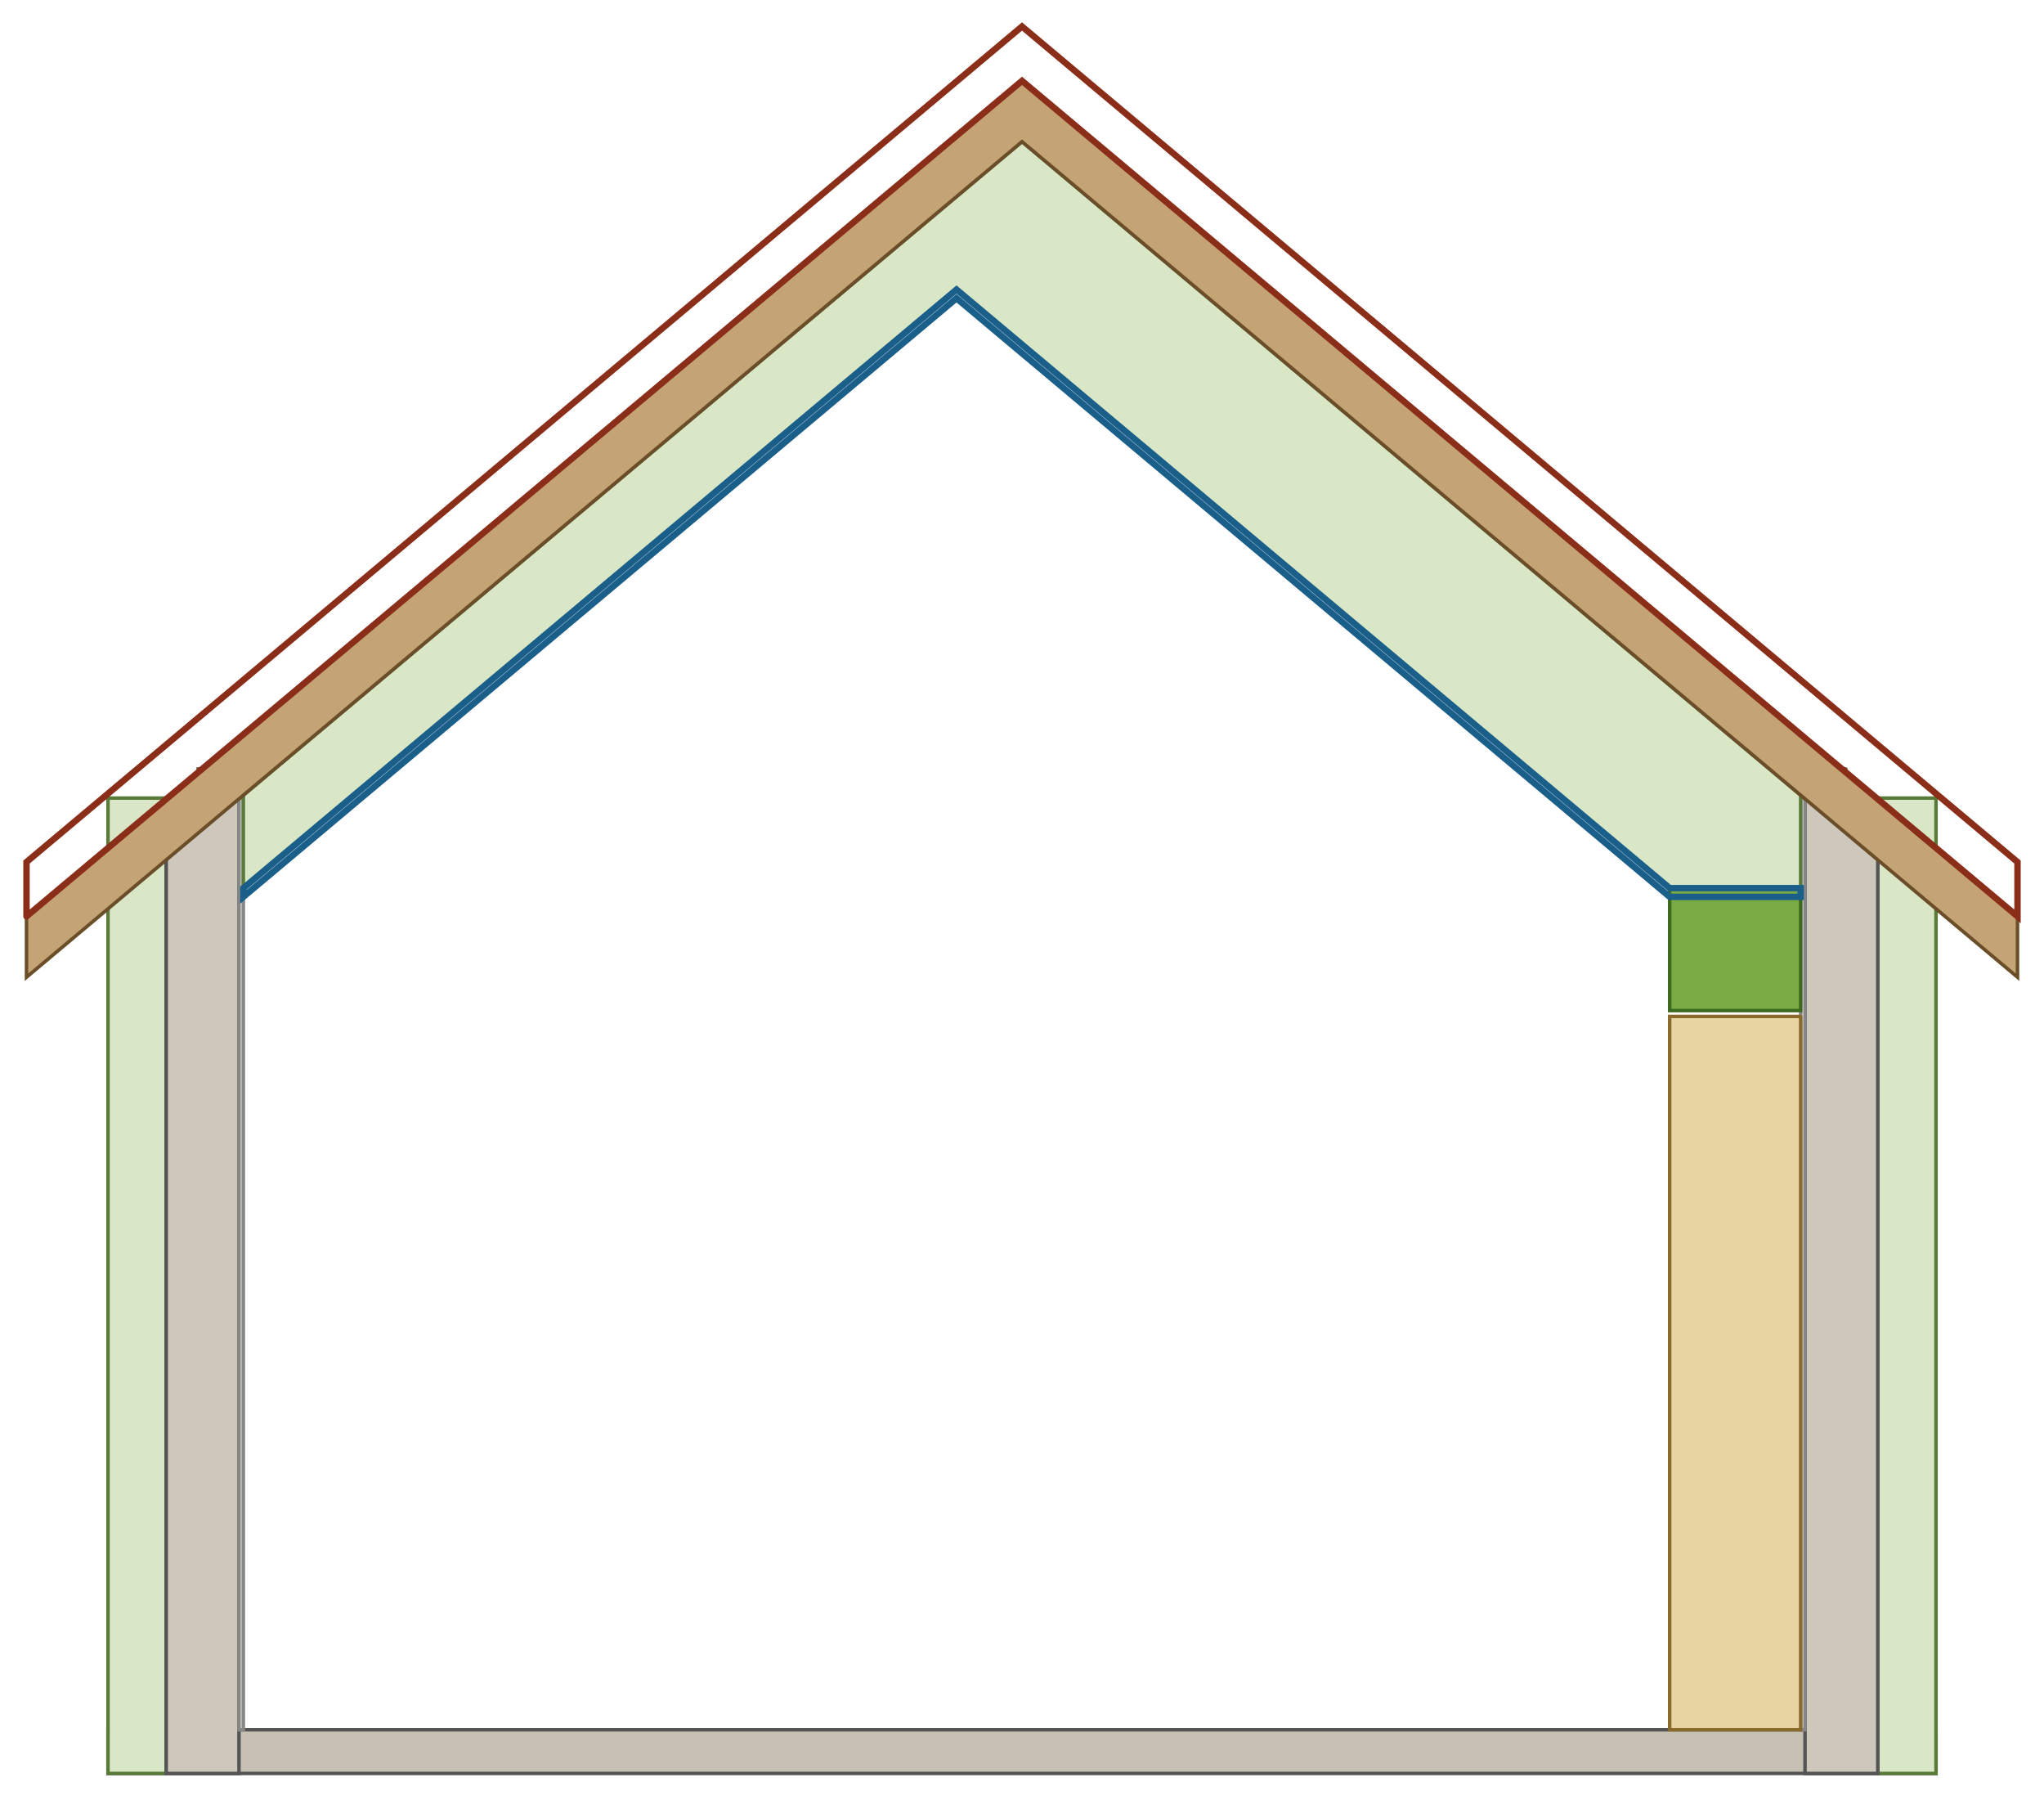
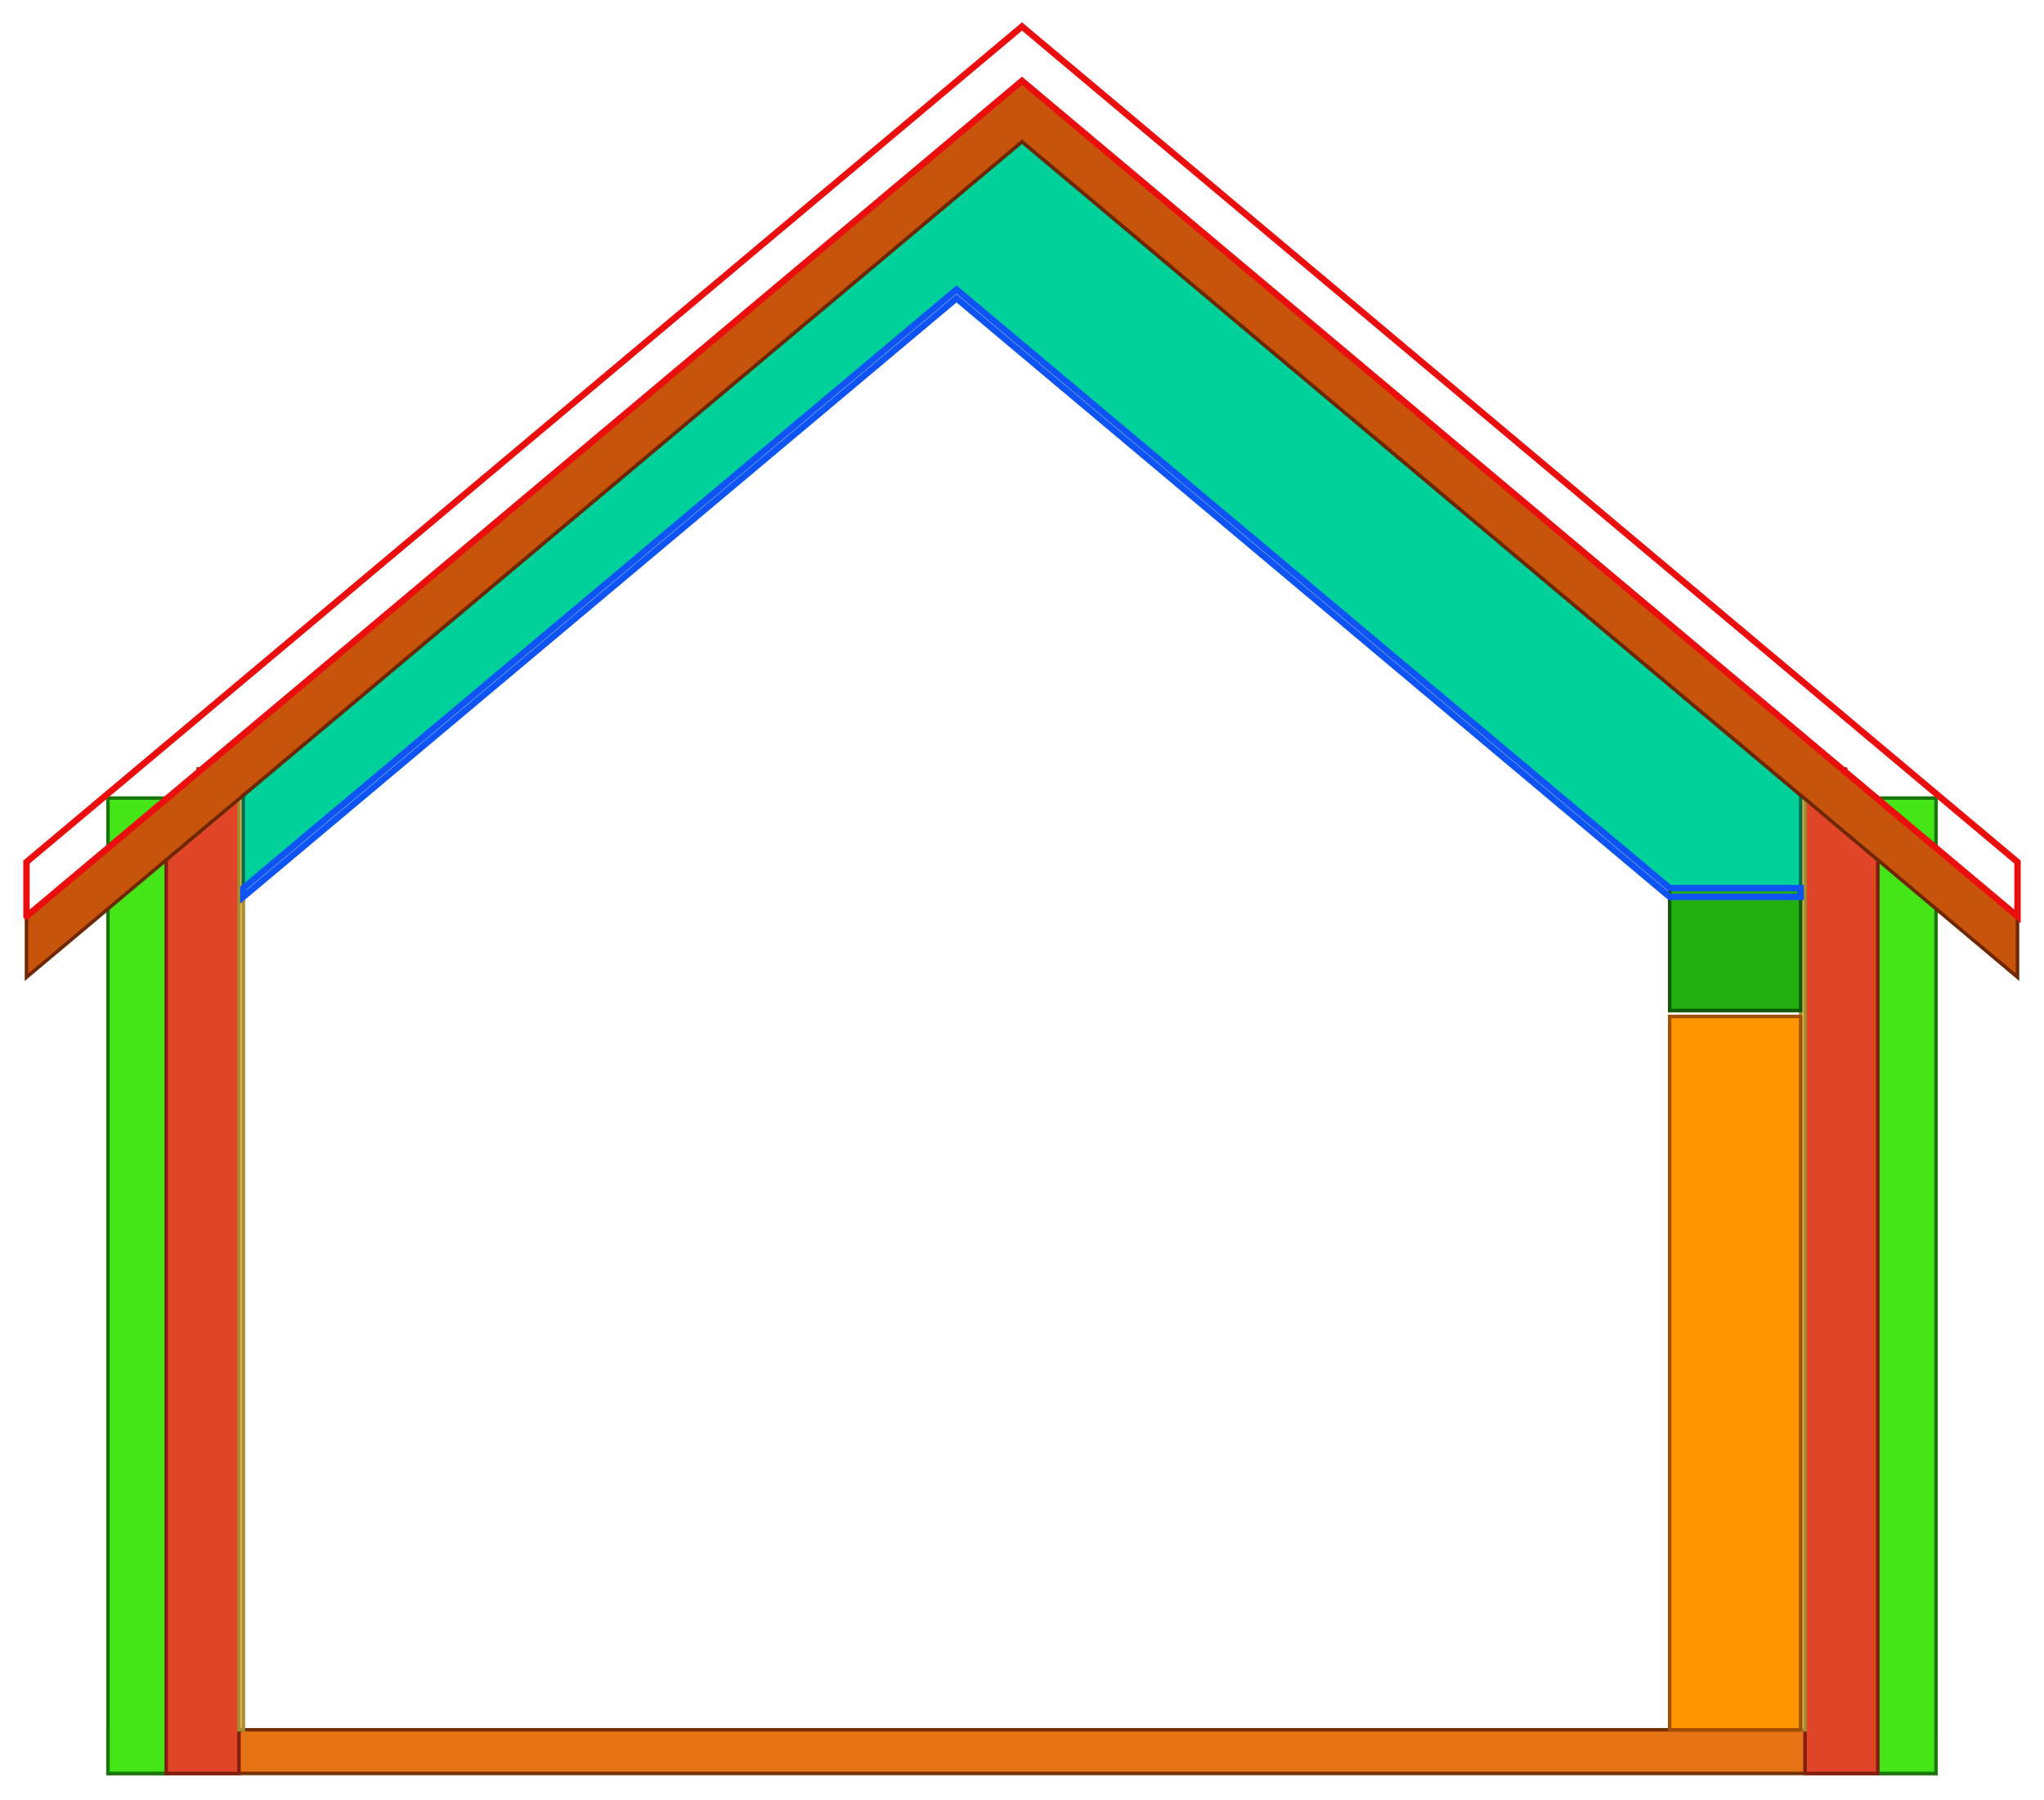
<svg xmlns="http://www.w3.org/2000/svg" width="7022.0mm" height="6182.0mm" viewBox="-836.0 -5941.0 7022.0 6182.0" version="1.1">
  <g transform="scale(1,-1)" stroke-linecap="round">
-     <g fill="rgb(199,193,180)" stroke="rgb(84,84,84)" stroke-width="12.0" id="podlaha">
+     <g fill="rgb(230,115,20)" stroke="rgb(119,49,0)" stroke-width="12.0" id="podlaha">
      <path d="M 5815.0,0.0 L -465.0,0.0 L -465.0,-150.0 L 5815.0,-150.0 L 5815.0,0.0" />
    </g>
-     <g fill="rgb(217,231,199)" stroke="rgb(90,122,58)" stroke-width="12.0" id="eps">
+     <g fill="rgb(69,230,24)" stroke="rgb(24,119,10)" stroke-width="12.0" id="eps">
      <path d="M -265.0,3200.0 L -465.0,3200.0 L -465.0,-150.0 L -265.0,-150.0 L -265.0,3200.0" />
      <path d="M 5815.0,3200.0 L 5615.0,3200.0 L 5615.0,-150.0 L 5815.0,-150.0 L 5815.0,3200.0" />
    </g>
-     <g fill="rgb(206,199,187)" stroke="rgb(84,84,84)" stroke-width="12.0" id="zdivo">
+     <g fill="rgb(224,69,39)" stroke="rgb(129,30,14)" stroke-width="12.0" id="zdivo">
      <path d="M -15.0,3200.0 L -265.0,3200.0 L -265.0,-150.0 L -15.0,-150.0 L -15.0,3200.0" />
      <path d="M 5615.0,3200.0 L 5365.0,3200.0 L 5365.0,-150.0 L 5615.0,-150.0 L 5615.0,3200.0" />
    </g>
-     <g fill="rgb(231,227,220)" stroke="rgb(135,135,135)" stroke-width="12.0" id="omitka">
+     <g fill="rgb(255,224,119)" stroke="rgb(170,139,49)" stroke-width="12.0" id="omitka">
      <path d="M 0.0,3200.0 L -15.0,3200.0 L -15.0,0.0 L 0.0,0.0 L 0.0,3200.0" />
      <path d="M 5365.0,3200.0 L 5350.0,3200.0 L 5350.0,0.0 L 5365.0,0.0 L 5365.0,3200.0" />
    </g>
-     <g fill="rgb(217,231,199)" stroke="rgb(90,122,58)" stroke-width="12.0" id="vata">
+     <g fill="rgb(0,209,154)" stroke="rgb(0,110,74)" stroke-width="12.0" id="vata">
      <path d="M 0.0,2890.698 L 2450.0,4946.492 L 4900.0,2890.698 L 5350.0,2890.698 L 5350.0,3209.87 L 2675.0,5454.462 L 0.0,3209.87 L 0.0,2890.698" />
    </g>
-     <g fill="rgb(231,212,163)" stroke="rgb(138,106,42)" stroke-width="12.0" id="nabytek">
+     <g fill="rgb(255,150,0)" stroke="rgb(160,80,0)" stroke-width="12.0" id="nabytek">
      <path d="M 5350.0,2450.0 L 4900.0,2450.0 L 4900.0,0.0 L 5350.0,0.0 L 5350.0,2450.0" />
    </g>
-     <g fill="rgb(196,164,116)" stroke="rgb(106,78,42)" stroke-width="12.0" id="pozednice">
+     <g fill="rgb(199,84,10)" stroke="rgb(110,39,0)" stroke-width="12.0" id="pozednice">
      <path d="M -15.0,3300.0 L -155.0,3300.0 L -155.0,3200.0 L -15.0,3200.0 L -15.0,3300.0" />
      <path d="M 5505.0,3300.0 L 5365.0,3300.0 L 5365.0,3200.0 L 5505.0,3200.0 L 5505.0,3300.0" />
    </g>
-     <g fill="rgb(196,164,116)" stroke="rgb(106,78,42)" stroke-width="12.0" id="krov">
+     <g fill="rgb(199,84,10)" stroke="rgb(110,39,0)" stroke-width="12.0" id="krov">
      <path d="M 6095.0,2793.606 L 2675.0,5663.327 L -745.0,2793.606 L -745.0,2584.741 L 2675.0,5454.462 L 6095.0,2584.741 L 6095.0,2793.606" />
    </g>
-     <g fill="rgb(122,170,68)" stroke="rgb(61,106,30)" stroke-width="12.0" id="soffit">
+     <g fill="rgb(34,174,14)" stroke="rgb(14,90,4)" stroke-width="12.0" id="soffit">
      <path d="M 5350.0,2890.698 L 4900.0,2890.698 L 4900.0,2470.0 L 5350.0,2470.0 L 5350.0,2890.698" />
    </g>
-     <g fill="none" stroke="rgb(26,94,138)" stroke-width="22.0" id="podhled">
+     <g fill="none" stroke="rgb(14,84,244)" stroke-width="22.0" id="podhled">
      <path d="M 4900.0,2890.698 L 2450.0,4946.492 L 0.0,2890.698 L 0.0,2860.698 L 2450.0,4916.492 L 4900.0,2860.698 L 5350.0,2860.698 L 5350.0,2890.698 L 4900.0,2890.698" />
    </g>
-     <g fill="none" stroke="rgb(138,46,26)" stroke-width="22.0" id="krytina">
+     <g fill="none" stroke="rgb(234,14,14)" stroke-width="22.0" id="krytina">
      <path d="M -745.0,2793.606 L 2675.0,5663.327 L 6095.0,2793.606 L 6095.0,2980.279 L 2675.0,5850.0 L -745.0,2980.279 L -745.0,2793.606" />
    </g>
  </g>
</svg>
